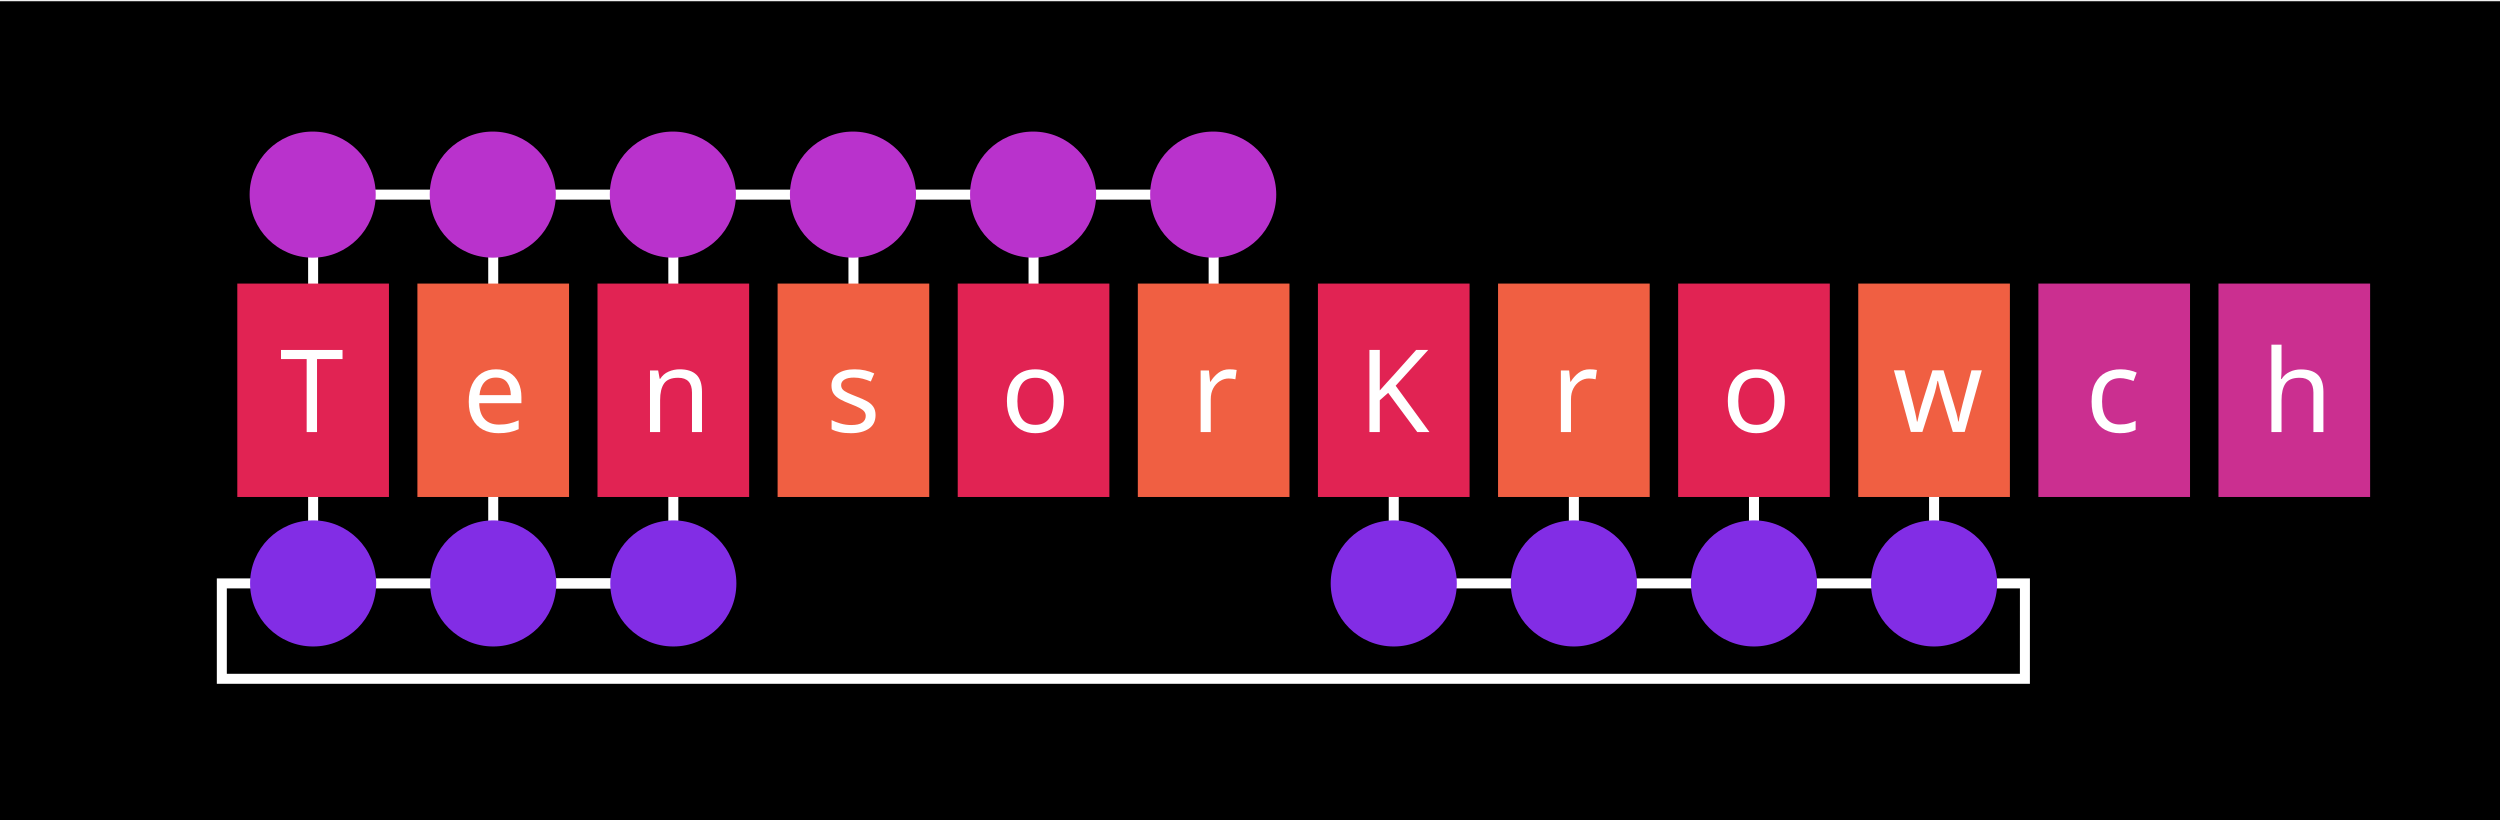
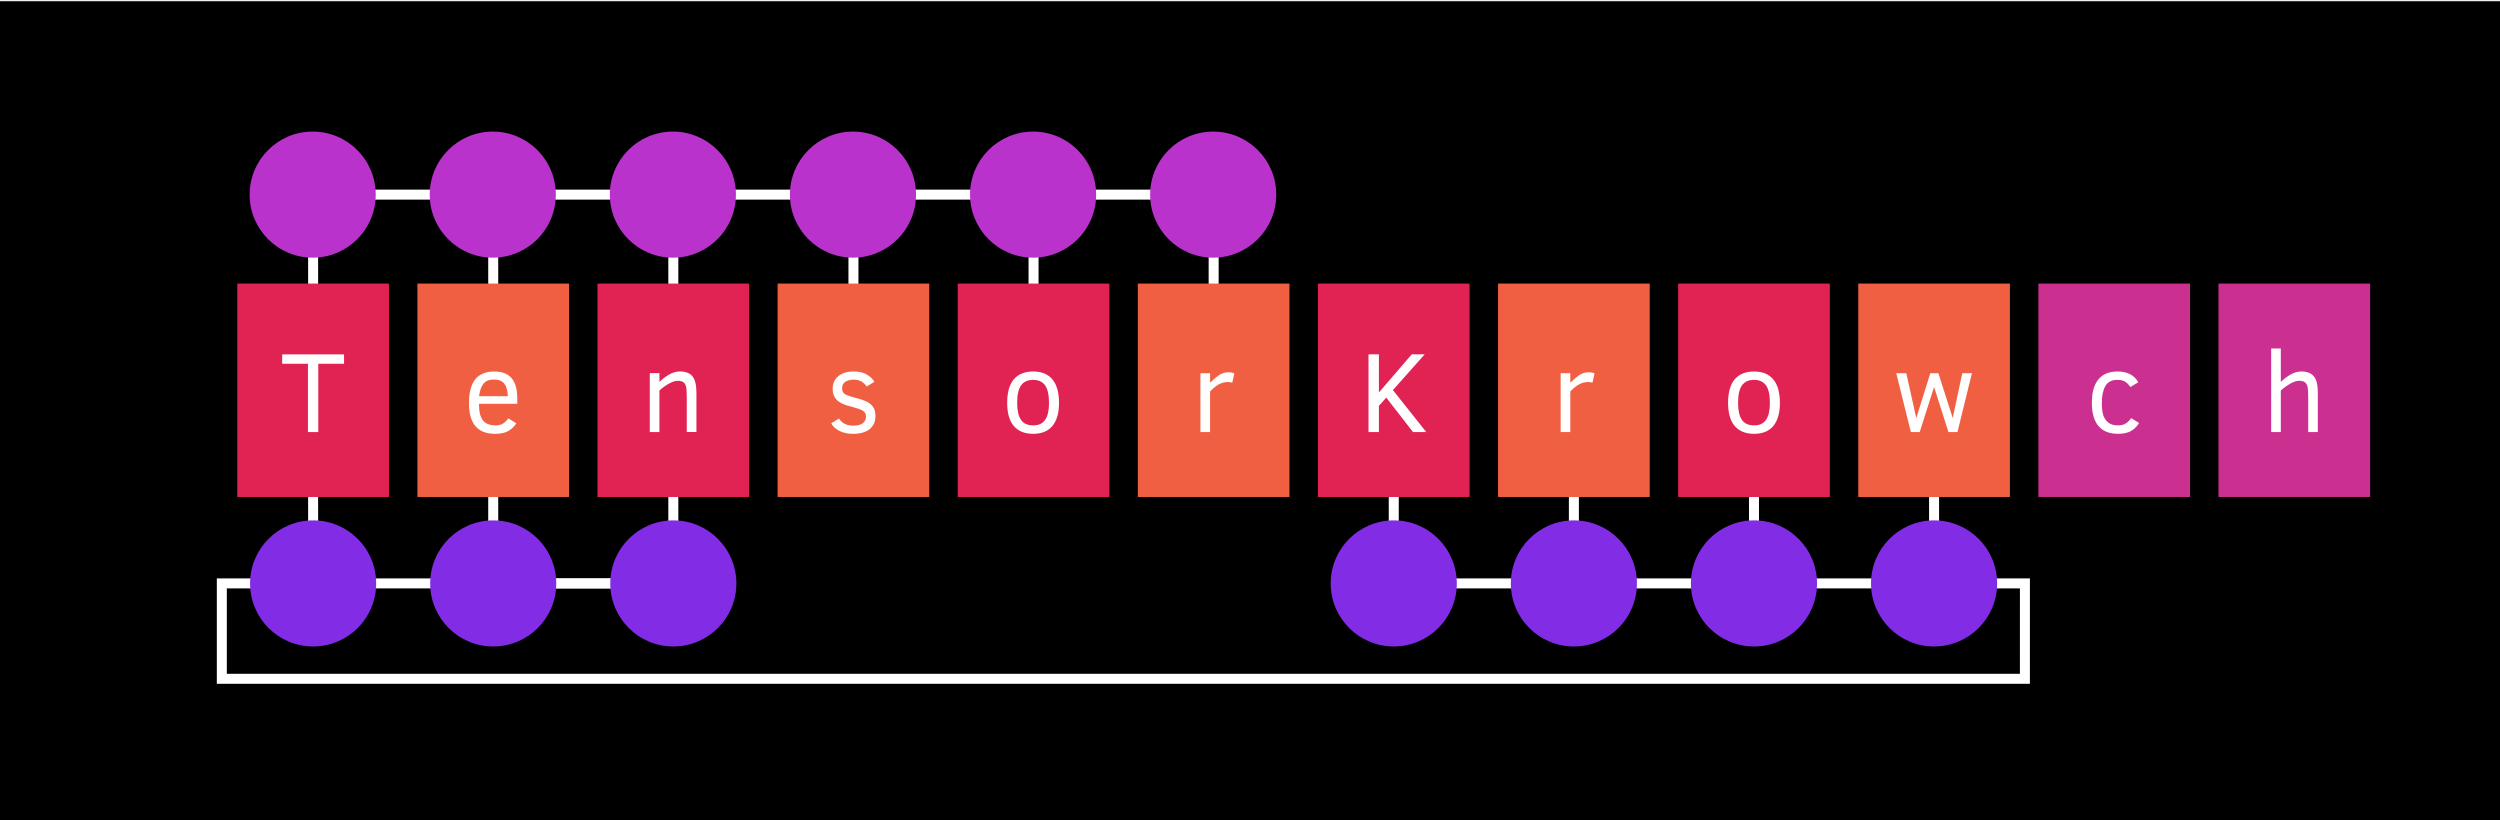
<svg xmlns="http://www.w3.org/2000/svg" id="Layer_1" data-name="Layer 1" viewBox="0 0 1000 327.77">
  <defs>
    <style>
      .cls-1 {
        fill: #f05f42;
      }

      .cls-2 {
+         fill: #fff;
+       }
+ 
+       .cls-3 {
        fill: #822de5;
      }

-       .cls-3 {
+       .cls-4 {
        fill: #b932cc;
      }

-       .cls-4 {
+       .cls-5 {
        fill: #cb2f90;
      }

-       .cls-5 {
+       .cls-6 {
        fill: #e12353;
-       }
- 
-       .cls-6 {
-         fill: #fff;
-         font-family: ClearSans, 'Clear Sans';
-         font-size: 46px;
      }

      .cls-7 {
        fill: none;
        stroke: #fff;
        stroke-miterlimit: 10;
        stroke-width: 4px;
      }
    </style>
  </defs>
  <g id="Logo_Dark" data-name="Logo Dark">
    <rect y=".5" width="1000" height="327.77" />
    <g>
      <line class="cls-7" x1="125.25" y1="77.85" x2="125.25" y2="233.37" />
      <line class="cls-7" x1="413.42" y1="77.85" x2="413.42" y2="156.11" />
      <line class="cls-7" x1="485.46" y1="77.85" x2="485.46" y2="156.11" />
      <line class="cls-7" x1="557.5" y1="155.61" x2="557.5" y2="233.37" />
      <line class="cls-7" x1="629.55" y1="155.61" x2="629.55" y2="233.37" />
      <line class="cls-7" x1="701.59" y1="155.61" x2="701.59" y2="233.37" />
      <line class="cls-7" x1="773.63" y1="155.61" x2="773.63" y2="233.37" />
      <polyline class="cls-7" points="269.33 233.37 88.73 233.37 88.73 271.53 809.96 271.53 809.97 233.37 557.5 233.37" />
      <polyline class="cls-7" points="341.38 156.11 341.38 77.85 485.46 77.85 125.25 77.85 197.29 77.85 197.29 233.37 269.33 233.37 269.33 77.85" />
    </g>
    <g>
-       <rect class="cls-5" x="94.92" y="113.43" width="60.66" height="85.36" />
-       <circle class="cls-3" cx="125.07" cy="77.85" r="25.22" />
-       <circle class="cls-2" cx="125.25" cy="233.37" r="25.22" />
+       <rect class="cls-6" x="94.92" y="113.43" width="60.66" height="85.36" />
+       <circle class="cls-4" cx="125.07" cy="77.85" r="25.22" />
+       <circle class="cls-3" cx="125.25" cy="233.37" r="25.22" />
      <rect class="cls-1" x="166.96" y="113.43" width="60.66" height="85.36" />
-       <circle class="cls-3" cx="197.11" cy="77.85" r="25.22" />
-       <circle class="cls-2" cx="197.29" cy="233.37" r="25.22" />
-       <rect class="cls-5" x="239" y="113.43" width="60.66" height="85.36" />
-       <circle class="cls-3" cx="269.15" cy="77.85" r="25.22" />
-       <circle class="cls-2" cx="269.33" cy="233.37" r="25.22" />
+       <circle class="cls-4" cx="197.11" cy="77.85" r="25.22" />
+       <circle class="cls-3" cx="197.29" cy="233.37" r="25.22" />
+       <rect class="cls-6" x="239" y="113.43" width="60.66" height="85.36" />
+       <circle class="cls-4" cx="269.15" cy="77.85" r="25.22" />
+       <circle class="cls-3" cx="269.33" cy="233.37" r="25.22" />
      <rect class="cls-1" x="311.04" y="113.43" width="60.66" height="85.36" />
-       <circle class="cls-3" cx="341.19" cy="77.85" r="25.22" />
-       <rect class="cls-5" x="383.09" y="113.43" width="60.66" height="85.36" />
-       <circle class="cls-3" cx="413.24" cy="77.85" r="25.22" />
+       <circle class="cls-4" cx="341.19" cy="77.85" r="25.22" />
+       <rect class="cls-6" x="383.09" y="113.43" width="60.66" height="85.36" />
+       <circle class="cls-4" cx="413.24" cy="77.85" r="25.22" />
      <rect class="cls-1" x="455.13" y="113.43" width="60.66" height="85.36" />
-       <circle class="cls-3" cx="485.28" cy="77.85" r="25.22" />
-       <rect class="cls-5" x="527.17" y="113.43" width="60.66" height="85.36" />
-       <circle class="cls-2" cx="557.5" cy="233.37" r="25.22" />
+       <circle class="cls-4" cx="485.28" cy="77.85" r="25.22" />
+       <rect class="cls-6" x="527.17" y="113.43" width="60.66" height="85.36" />
+       <circle class="cls-3" cx="557.5" cy="233.37" r="25.22" />
      <rect class="cls-1" x="599.22" y="113.43" width="60.66" height="85.36" />
-       <circle class="cls-2" cx="629.55" cy="233.37" r="25.22" />
-       <rect class="cls-5" x="671.26" y="113.43" width="60.66" height="85.36" />
-       <circle class="cls-2" cx="701.59" cy="233.37" r="25.22" />
+       <circle class="cls-3" cx="629.55" cy="233.37" r="25.22" />
+       <rect class="cls-6" x="671.26" y="113.43" width="60.66" height="85.36" />
+       <circle class="cls-3" cx="701.59" cy="233.37" r="25.22" />
      <rect class="cls-1" x="743.3" y="113.43" width="60.66" height="85.36" />
-       <circle class="cls-2" cx="773.63" cy="233.37" r="25.22" />
-       <rect class="cls-4" x="815.35" y="113.43" width="60.66" height="85.36" />
-       <rect class="cls-4" x="887.39" y="113.43" width="60.66" height="85.36" />
+       <circle class="cls-3" cx="773.63" cy="233.37" r="25.22" />
+       <rect class="cls-5" x="815.35" y="113.43" width="60.66" height="85.36" />
+       <rect class="cls-5" x="887.39" y="113.43" width="60.66" height="85.36" />
    </g>
    <g>
-       <text class="cls-6" transform="translate(111.95 172.83)">
-         <tspan x="0" y="0">T</tspan>
-       </text>
-       <text class="cls-6" transform="translate(184.97 172.83)">
-         <tspan x="0" y="0">e</tspan>
-       </text>
-       <text class="cls-6" transform="translate(256.09 172.83)">
-         <tspan x="0" y="0">n</tspan>
-       </text>
-       <text class="cls-6" transform="translate(330.25 172.83)">
-         <tspan x="0" y="0">s</tspan>
-       </text>
-       <text class="cls-6" transform="translate(400.24 172.83)">
-         <tspan x="0" y="0">o</tspan>
-       </text>
-       <text class="cls-6" transform="translate(476.35 172.83)">
-         <tspan x="0" y="0">r</tspan>
-       </text>
-       <text class="cls-6" transform="translate(543.31 172.83)">
-         <tspan x="0" y="0">K</tspan>
-       </text>
-       <text class="cls-6" transform="translate(620.44 172.83)">
-         <tspan x="0" y="0">r</tspan>
-       </text>
-       <text class="cls-6" transform="translate(688.6 172.83)">
-         <tspan x="0" y="0">o</tspan>
-       </text>
-       <text class="cls-6" transform="translate(757.07 172.83)">
-         <tspan x="0" y="0">w</tspan>
-       </text>
-       <text class="cls-6" transform="translate(834.11 172.83)">
-         <tspan x="0" y="0">c</tspan>
-       </text>
-       <text class="cls-6" transform="translate(904.66 172.83)">
-         <tspan x="0" y="0">h</tspan>
-       </text>
+       <path class="cls-2" d="m127.31,145.5v27.33h-4.13v-27.33h-10.31v-3.75h24.75v3.75h-10.31Z" />
+       <path class="cls-2" d="m191.59,161.51c0,3.12.53,5.33,1.59,6.66,1.06,1.33,2.77,1.99,5.12,1.99,1.05,0,1.97-.22,2.76-.66.79-.44,1.56-1.16,2.29-2.15l3.19,1.98c-.9,1.35-1.99,2.38-3.28,3.11-1.29.73-3.03,1.09-5.23,1.09-3.5,0-6.12-1.02-7.85-3.05-1.73-2.04-2.59-5.11-2.59-9.23s.84-7.5,2.53-9.56,4.23-3.09,7.63-3.09c3.05,0,5.35.88,6.87,2.64s2.29,4.47,2.29,8.12v2.16h-15.32Zm11.54-3.03c-.03-2.11-.48-3.75-1.34-4.92-.86-1.17-2.26-1.75-4.19-1.75s-3.22.53-4.14,1.58-1.53,2.75-1.83,5.09h11.5Z" />
+       <path class="cls-2" d="m274.71,172.83v-13.88c0-2.25-.11-3.74-.34-4.49-.22-.75-.59-1.29-1.1-1.63-.51-.34-1.25-.51-2.22-.51s-2.14.38-3.46,1.12c-1.32.75-2.59,1.66-3.82,2.74v16.64h-3.86v-23.56h3.86v3.5c1.09-1.09,2.37-2.06,3.82-2.91,1.45-.85,2.91-1.27,4.38-1.27,2.28,0,3.95.65,5.01,1.94,1.06,1.29,1.59,3.49,1.59,6.57v15.72h-3.86Z" />
+       <path class="cls-2" d="m350.17,166.48c0,2.2-.78,3.93-2.34,5.18-1.56,1.25-3.77,1.88-6.65,1.88-1.96,0-3.72-.37-5.28-1.11-1.56-.74-2.7-1.79-3.41-3.13l3.1-1.89c1.18,1.9,3.08,2.85,5.71,2.85,1.71,0,2.98-.33,3.83-.98.85-.65,1.27-1.53,1.27-2.64,0-.66-.15-1.19-.45-1.61-.3-.41-.76-.77-1.39-1.08s-1.92-.72-3.86-1.25c-2.8-.64-4.77-1.53-5.92-2.67-1.15-1.14-1.72-2.65-1.72-4.54,0-2.08.75-3.75,2.25-5.01,1.5-1.26,3.57-1.89,6.22-1.89,2.05,0,3.77.4,5.17,1.21s2.41,1.78,3.05,2.92l-3.08,1.89c-1.23-1.84-2.97-2.76-5.23-2.76-1.29,0-2.38.29-3.27.85-.89.57-1.34,1.45-1.34,2.65,0,1.06.39,1.83,1.17,2.31.78.48,2,.92,3.66,1.33,2.67.69,4.51,1.33,5.53,1.93,1.02.6,1.77,1.34,2.26,2.21.49.88.73,1.99.73,3.33Z" />
+       <path class="cls-2" d="m423.6,161.11c0,4.09-.88,7.18-2.64,9.28-1.76,2.1-4.32,3.14-7.69,3.14s-5.94-1.04-7.73-3.11c-1.78-2.07-2.67-5.18-2.67-9.31s.89-7.34,2.68-9.41c1.79-2.07,4.36-3.1,7.72-3.1s5.95,1.05,7.7,3.16,2.63,5.22,2.63,9.35Zm-4,0c0-3.2-.53-5.53-1.58-6.99-1.06-1.45-2.64-2.18-4.75-2.18s-3.78.73-4.83,2.19c-1.05,1.46-1.57,3.78-1.57,6.97s.51,5.35,1.52,6.83,2.64,2.22,4.89,2.22,3.73-.73,4.77-2.2c1.04-1.47,1.56-3.75,1.56-6.85Z" />
+       <path class="cls-2" d="m492.91,153.09c-.42-.18-1.02-.27-1.8-.27-1.15,0-2.27.27-3.34.8-1.07.53-2.32,1.51-3.74,2.93v16.28h-3.86v-23.56h3.86v3.82c1.08-1.09,2.21-2.06,3.4-2.91s2.51-1.27,3.96-1.27c.97,0,1.75.16,2.34.47l-.83,3.71Z" />
+       <path class="cls-2" d="m565.21,172.83l-10.71-13.79-2.94,3.3v10.49h-4.16v-31.09h4.16v15.25l13.14-15.25h5.17l-12.71,14.29,13.34,16.8h-5.28Z" />
+       <path class="cls-2" d="m636.99,153.09c-.42-.18-1.02-.27-1.8-.27-1.15,0-2.26.27-3.33.8-1.07.53-2.32,1.51-3.74,2.93v16.28h-3.86v-23.56h3.86v3.82c1.08-1.09,2.21-2.06,3.4-2.91s2.51-1.27,3.96-1.27c.97,0,1.75.16,2.34.47l-.83,3.71Z" />
+       <path class="cls-2" d="m711.96,161.11c0,4.09-.88,7.18-2.64,9.28-1.76,2.1-4.32,3.14-7.69,3.14s-5.94-1.04-7.73-3.11-2.67-5.18-2.67-9.31.89-7.34,2.68-9.41c1.79-2.07,4.36-3.1,7.71-3.1s5.95,1.05,7.7,3.16,2.63,5.22,2.63,9.35Zm-4,0c0-3.2-.53-5.53-1.58-6.99-1.06-1.45-2.64-2.18-4.75-2.18s-3.78.73-4.83,2.19-1.57,3.78-1.57,6.97.51,5.35,1.52,6.83,2.64,2.22,4.88,2.22,3.73-.73,4.77-2.2c1.04-1.47,1.56-3.75,1.56-6.85Z" />
+       <path class="cls-2" d="m782.97,172.83h-3.59l-5.75-18.04-5.75,18.04h-3.53l-5.86-23.56h4.02l4,17.95,5.62-17.95h3.21l5.75,17.95,3.82-17.95h3.86l-5.79,23.56Z" />
+       <path class="cls-2" d="m855.63,169.19c-.73,1.26-1.75,2.29-3.05,3.11-1.3.82-3.1,1.22-5.39,1.22-3.46,0-6.06-1.04-7.82-3.13s-2.63-5.18-2.63-9.29.87-7.21,2.61-9.33c1.74-2.12,4.3-3.18,7.68-3.18,3.88,0,6.64,1.44,8.29,4.31l-3.17,1.93c-.58-.91-1.27-1.62-2.06-2.13-.79-.51-1.82-.76-3.11-.76-2.26,0-3.87.82-4.82,2.46s-1.43,3.9-1.43,6.79c0,2.2.22,3.92.67,5.14.45,1.23,1.15,2.17,2.1,2.83.95.66,2.16.99,3.63.99,1.26,0,2.28-.24,3.08-.71.79-.47,1.54-1.2,2.25-2.19l3.17,1.93Z" />
+       <path class="cls-2" d="m923.28,172.83v-13.88c0-2.25-.11-3.74-.33-4.48-.22-.74-.58-1.28-1.09-1.63-.51-.34-1.26-.52-2.25-.52s-2.14.38-3.46,1.12c-1.32.75-2.59,1.66-3.82,2.74v16.64h-3.86v-33.44h3.86v13.39c1.09-1.09,2.37-2.06,3.82-2.91s2.91-1.27,4.38-1.27c2.28,0,3.95.65,5.01,1.94s1.59,3.49,1.59,6.57v15.72h-3.86Z" />
    </g>
  </g>
</svg>
